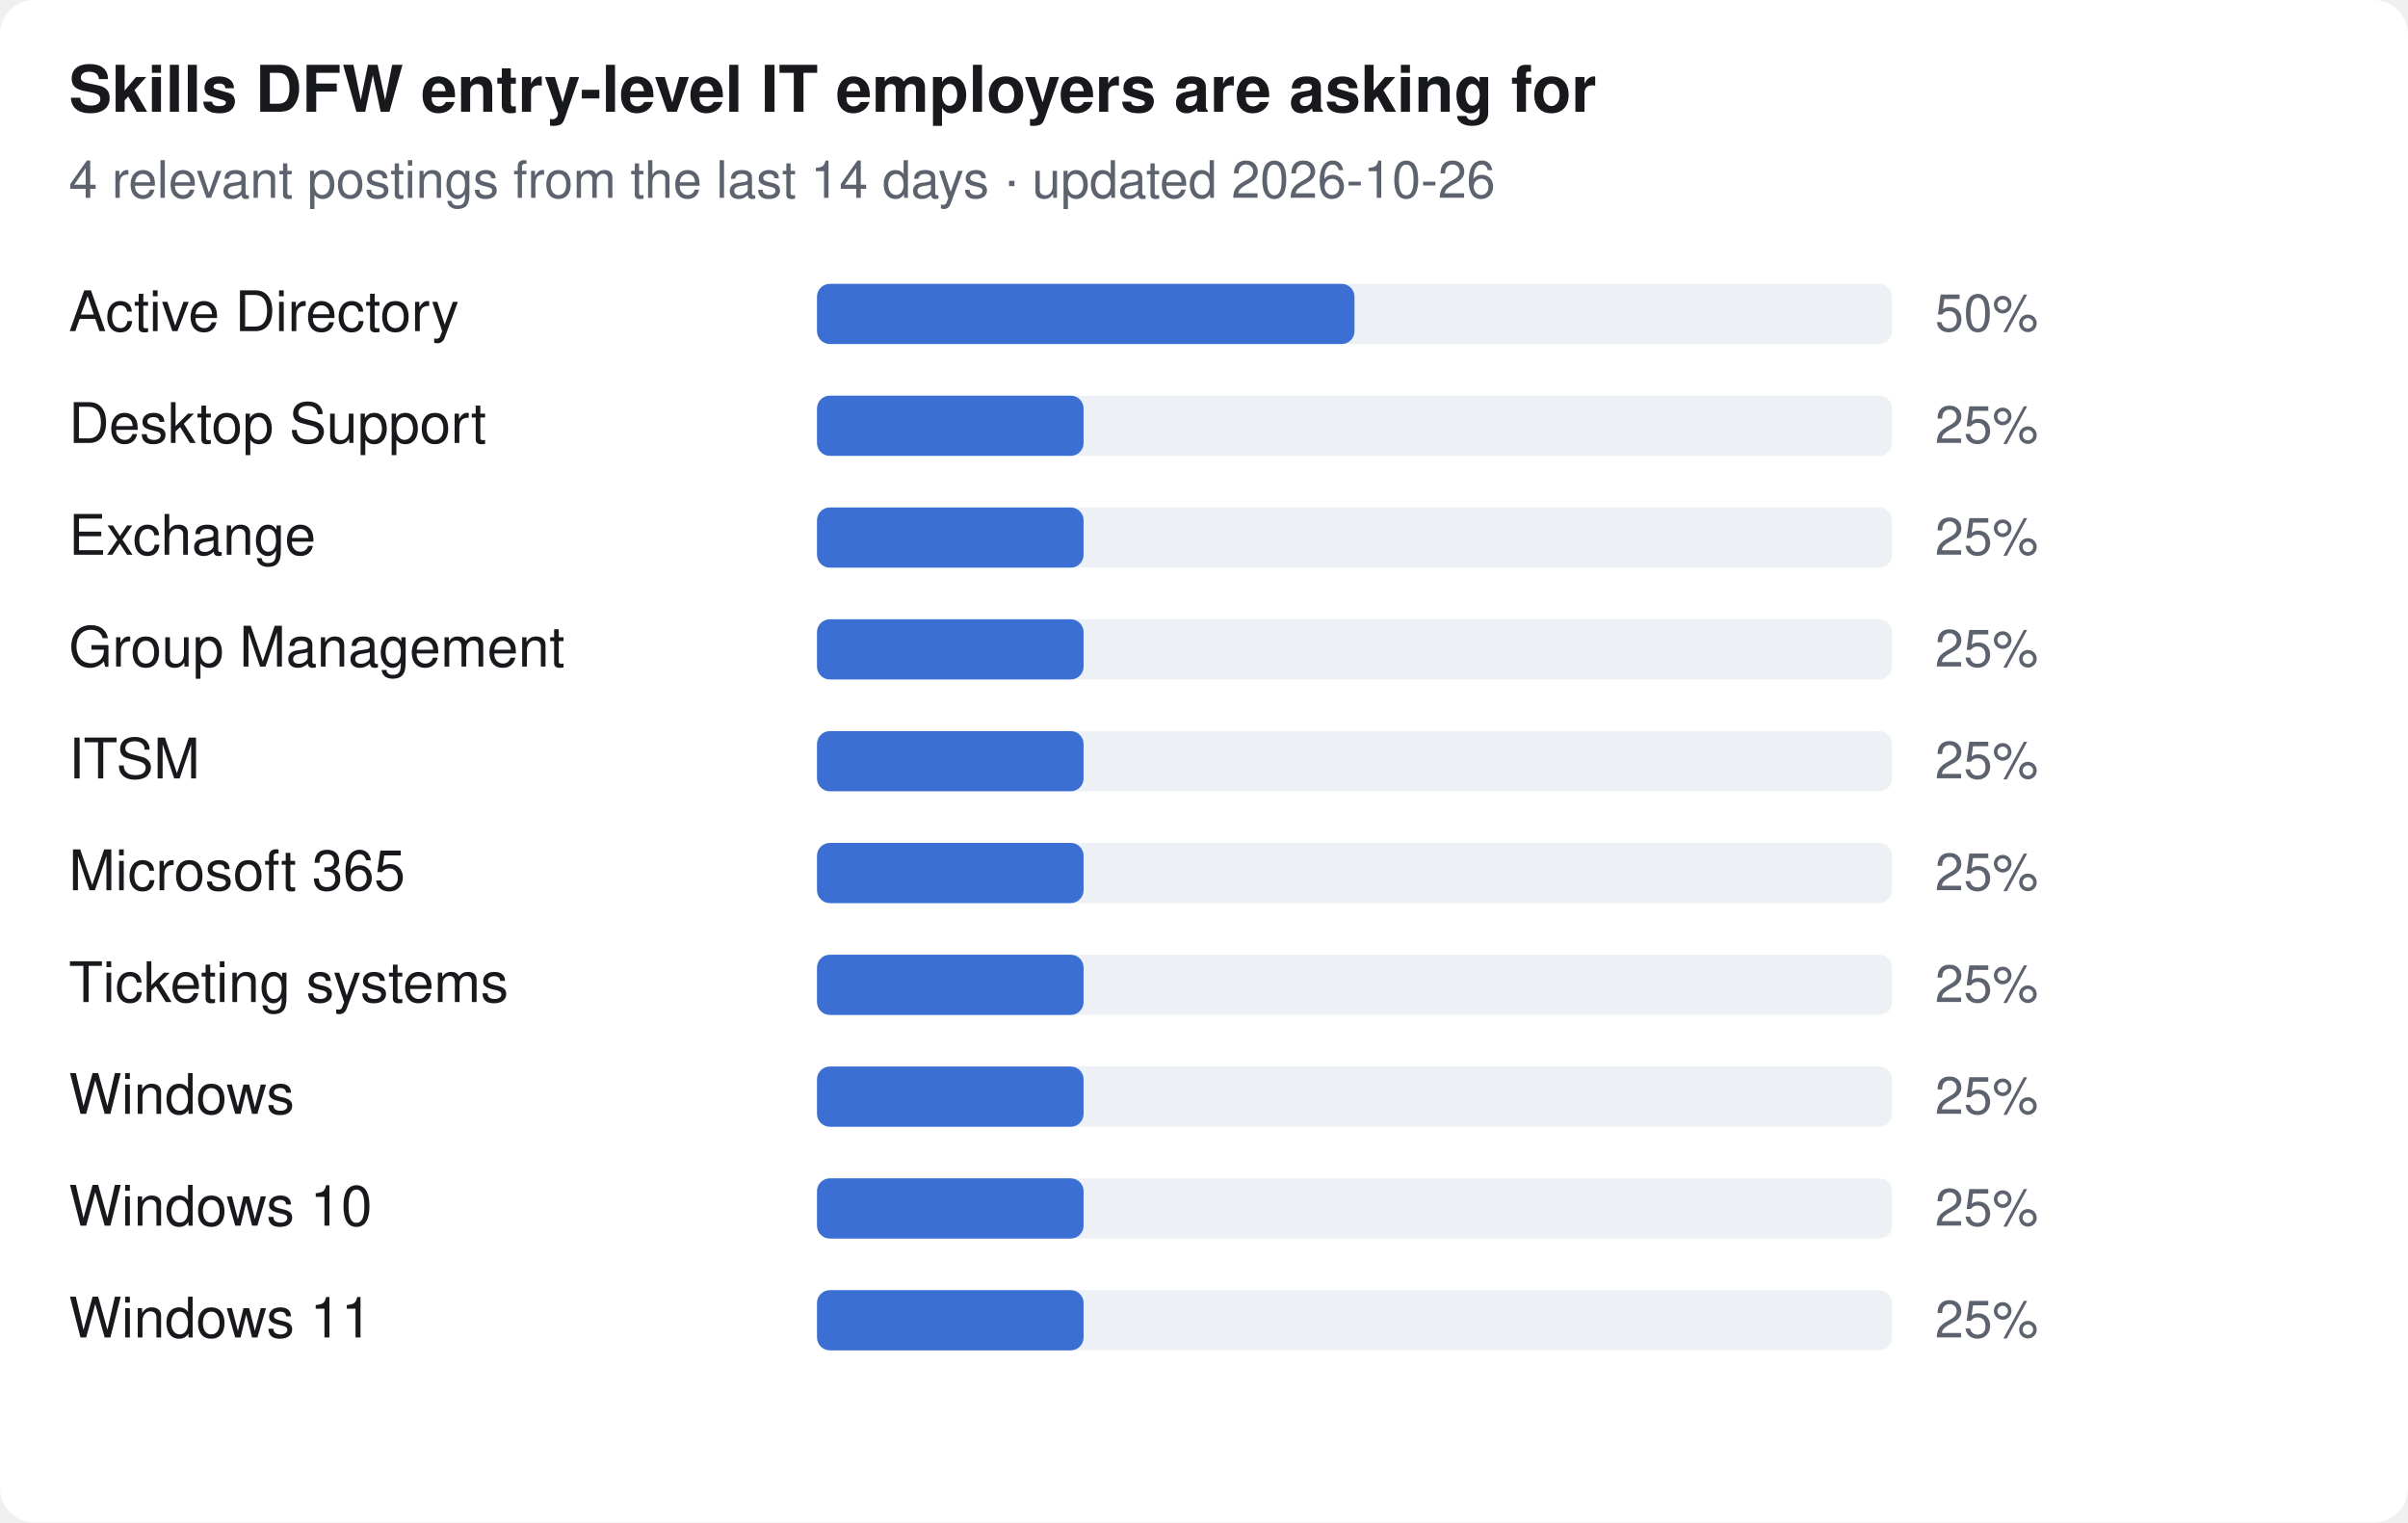
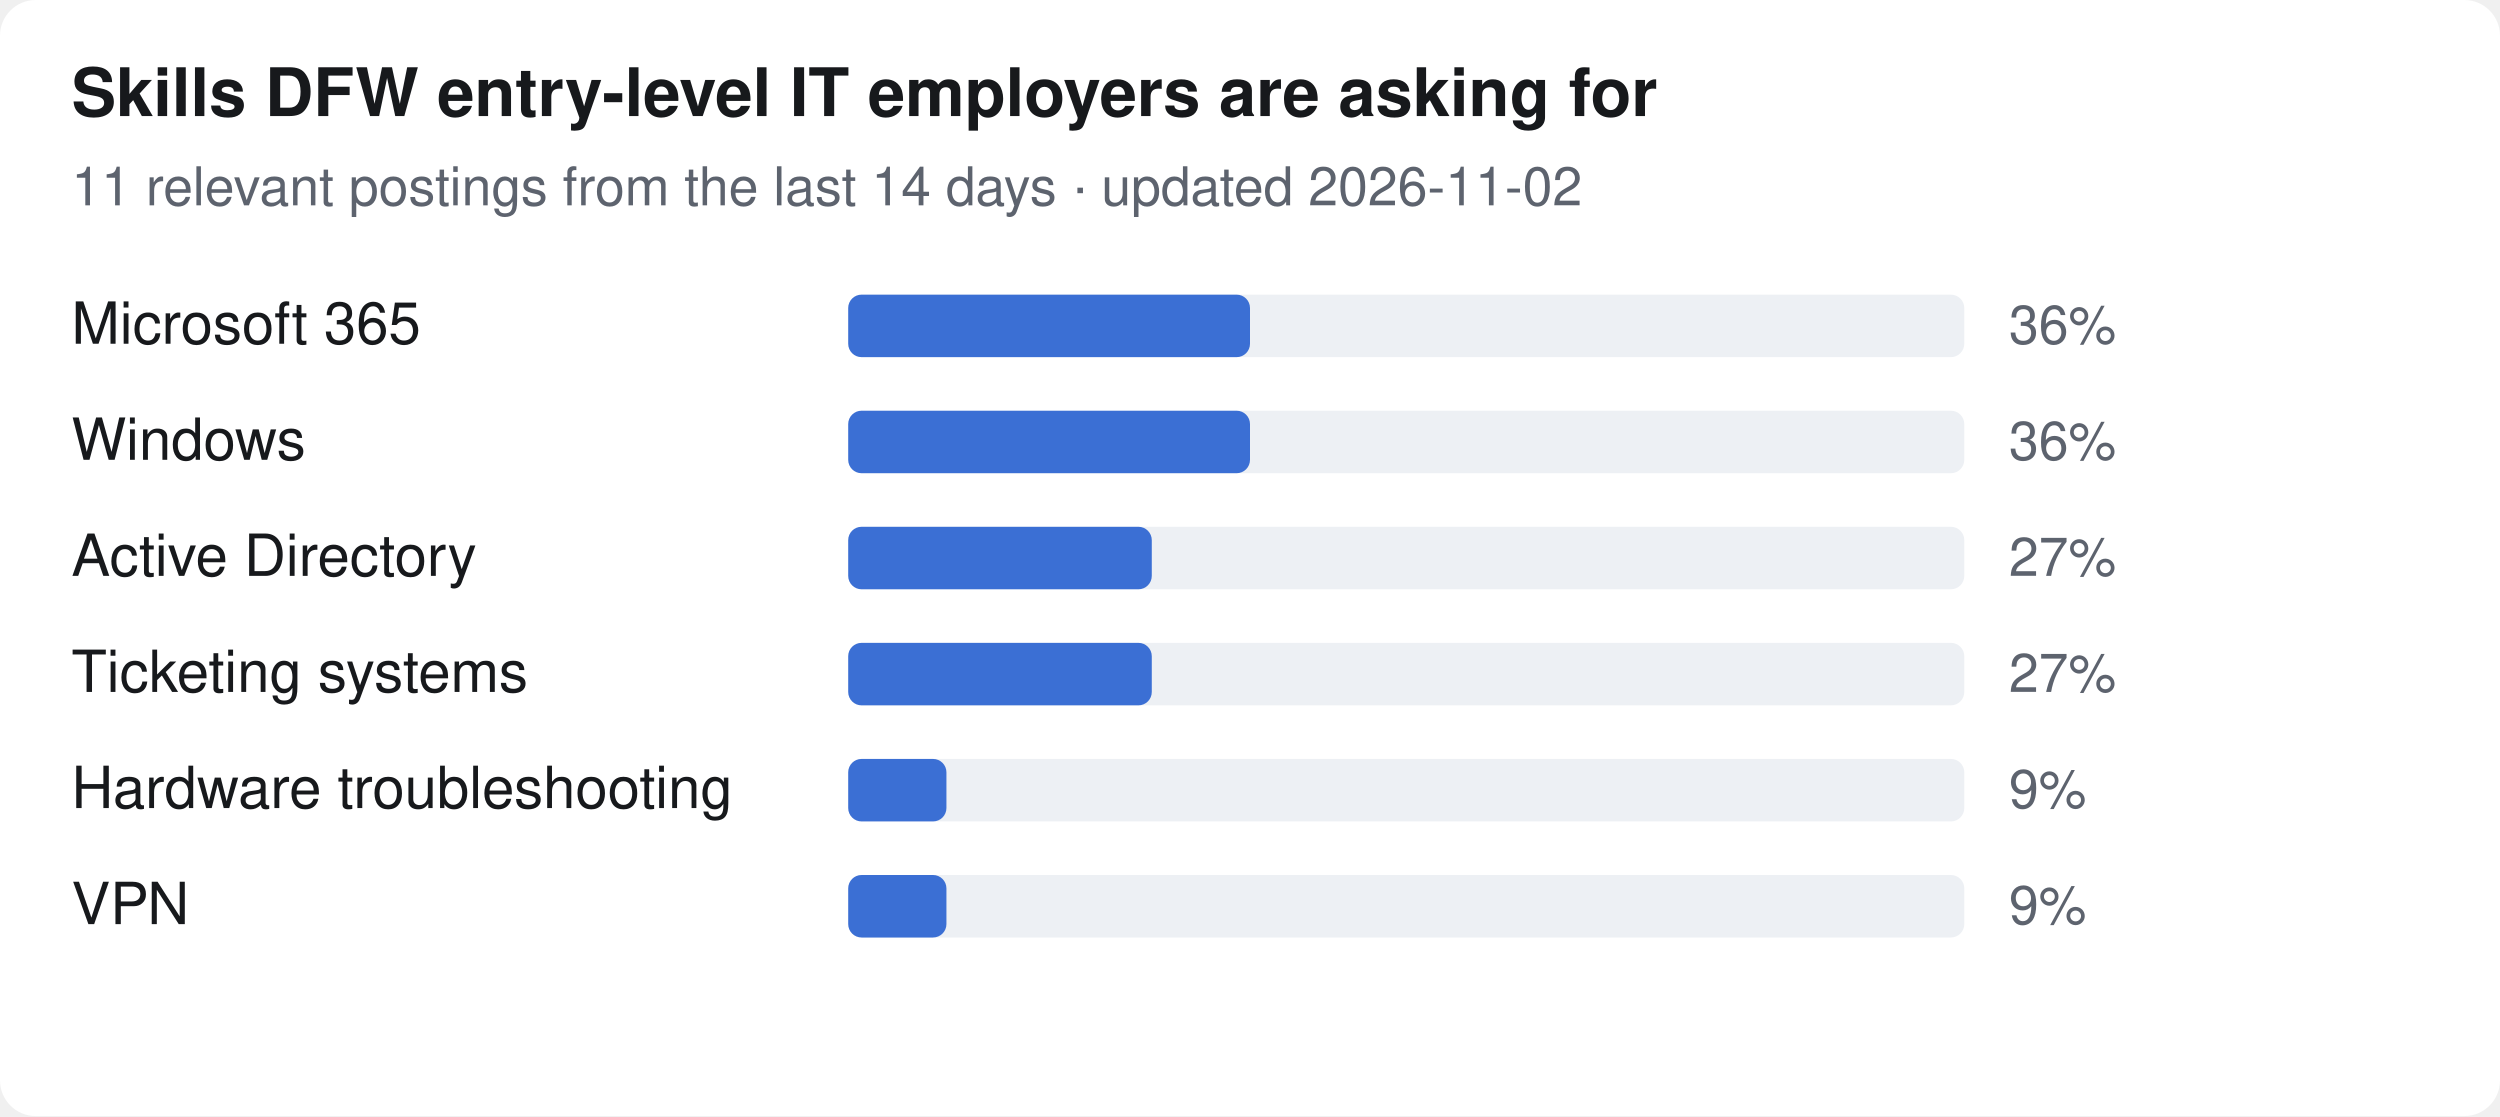
- <svg xmlns="http://www.w3.org/2000/svg" width="560" height="354" viewBox="0 0 560 354" role="img" aria-label="Skills DFW entry-level IT employers are asking for">
+ <svg xmlns="http://www.w3.org/2000/svg" width="560" height="250" viewBox="0 0 560 250" role="img" aria-label="Skills DFW entry-level IT employers are asking for">
  <style>
.bg{fill:#ffffff}.t{fill:#17191c;font:600 15px -apple-system,Segoe UI,Helvetica,Arial,sans-serif}
.s{fill:#5d636e;font:12px -apple-system,Segoe UI,Helvetica,Arial,sans-serif}
.l{fill:#17191c;font:13px -apple-system,Segoe UI,Helvetica,Arial,sans-serif}
.bar{fill:#3b6fd4}.track{fill:#edf0f4}
@media (prefers-color-scheme: dark){.bg{fill:#0d1117}.t,.l{fill:#e6edf3}.s{fill:#8b949e}.track{fill:#21262d}.bar{fill:#6f9bff}}
</style>
-   <rect class="bg" width="560" height="354" rx="8" />
+   <rect class="bg" width="560" height="250" rx="8" />
  <text class="t" x="16" y="26">Skills DFW entry-level IT employers are asking for</text>
-   <text class="s" x="16" y="46">4 relevant postings from the last 14 days · updated 2026-10-26</text>
-   <text class="l" x="16" y="77">Active Directory</text>
+   <text class="s" x="16" y="46">11 relevant postings from the last 14 days · updated 2026-11-02</text>
+   <text class="l" x="16" y="77">Microsoft 365</text>
  <rect class="track" x="190" y="66" width="250" height="14" rx="3" />
-   <rect class="bar" x="190" y="66" width="125" height="14" rx="3" />
-   <text class="s" x="450" y="77">50%</text>
-   <text class="l" x="16" y="103">Desktop Support</text>
+   <rect class="bar" x="190" y="66" width="90" height="14" rx="3" />
+   <text class="s" x="450" y="77">36%</text>
+   <text class="l" x="16" y="103">Windows</text>
  <rect class="track" x="190" y="92" width="250" height="14" rx="3" />
-   <rect class="bar" x="190" y="92" width="62" height="14" rx="3" />
-   <text class="s" x="450" y="103">25%</text>
-   <text class="l" x="16" y="129">Exchange</text>
+   <rect class="bar" x="190" y="92" width="90" height="14" rx="3" />
+   <text class="s" x="450" y="103">36%</text>
+   <text class="l" x="16" y="129">Active Directory</text>
  <rect class="track" x="190" y="118" width="250" height="14" rx="3" />
-   <rect class="bar" x="190" y="118" width="62" height="14" rx="3" />
-   <text class="s" x="450" y="129">25%</text>
-   <text class="l" x="16" y="155">Group Management</text>
+   <rect class="bar" x="190" y="118" width="68" height="14" rx="3" />
+   <text class="s" x="450" y="129">27%</text>
+   <text class="l" x="16" y="155">Ticketing systems</text>
  <rect class="track" x="190" y="144" width="250" height="14" rx="3" />
-   <rect class="bar" x="190" y="144" width="62" height="14" rx="3" />
-   <text class="s" x="450" y="155">25%</text>
-   <text class="l" x="16" y="181">ITSM</text>
+   <rect class="bar" x="190" y="144" width="68" height="14" rx="3" />
+   <text class="s" x="450" y="155">27%</text>
+   <text class="l" x="16" y="181">Hardware troubleshooting</text>
  <rect class="track" x="190" y="170" width="250" height="14" rx="3" />
-   <rect class="bar" x="190" y="170" width="62" height="14" rx="3" />
-   <text class="s" x="450" y="181">25%</text>
-   <text class="l" x="16" y="207">Microsoft 365</text>
+   <rect class="bar" x="190" y="170" width="22" height="14" rx="3" />
+   <text class="s" x="450" y="181">9%</text>
+   <text class="l" x="16" y="207">VPN</text>
  <rect class="track" x="190" y="196" width="250" height="14" rx="3" />
-   <rect class="bar" x="190" y="196" width="62" height="14" rx="3" />
-   <text class="s" x="450" y="207">25%</text>
-   <text class="l" x="16" y="233">Ticketing systems</text>
-   <rect class="track" x="190" y="222" width="250" height="14" rx="3" />
-   <rect class="bar" x="190" y="222" width="62" height="14" rx="3" />
-   <text class="s" x="450" y="233">25%</text>
-   <text class="l" x="16" y="259">Windows</text>
-   <rect class="track" x="190" y="248" width="250" height="14" rx="3" />
-   <rect class="bar" x="190" y="248" width="62" height="14" rx="3" />
-   <text class="s" x="450" y="259">25%</text>
-   <text class="l" x="16" y="285">Windows 10</text>
-   <rect class="track" x="190" y="274" width="250" height="14" rx="3" />
-   <rect class="bar" x="190" y="274" width="62" height="14" rx="3" />
-   <text class="s" x="450" y="285">25%</text>
-   <text class="l" x="16" y="311">Windows 11</text>
-   <rect class="track" x="190" y="300" width="250" height="14" rx="3" />
-   <rect class="bar" x="190" y="300" width="62" height="14" rx="3" />
-   <text class="s" x="450" y="311">25%</text>
+   <rect class="bar" x="190" y="196" width="22" height="14" rx="3" />
+   <text class="s" x="450" y="207">9%</text>
</svg>
